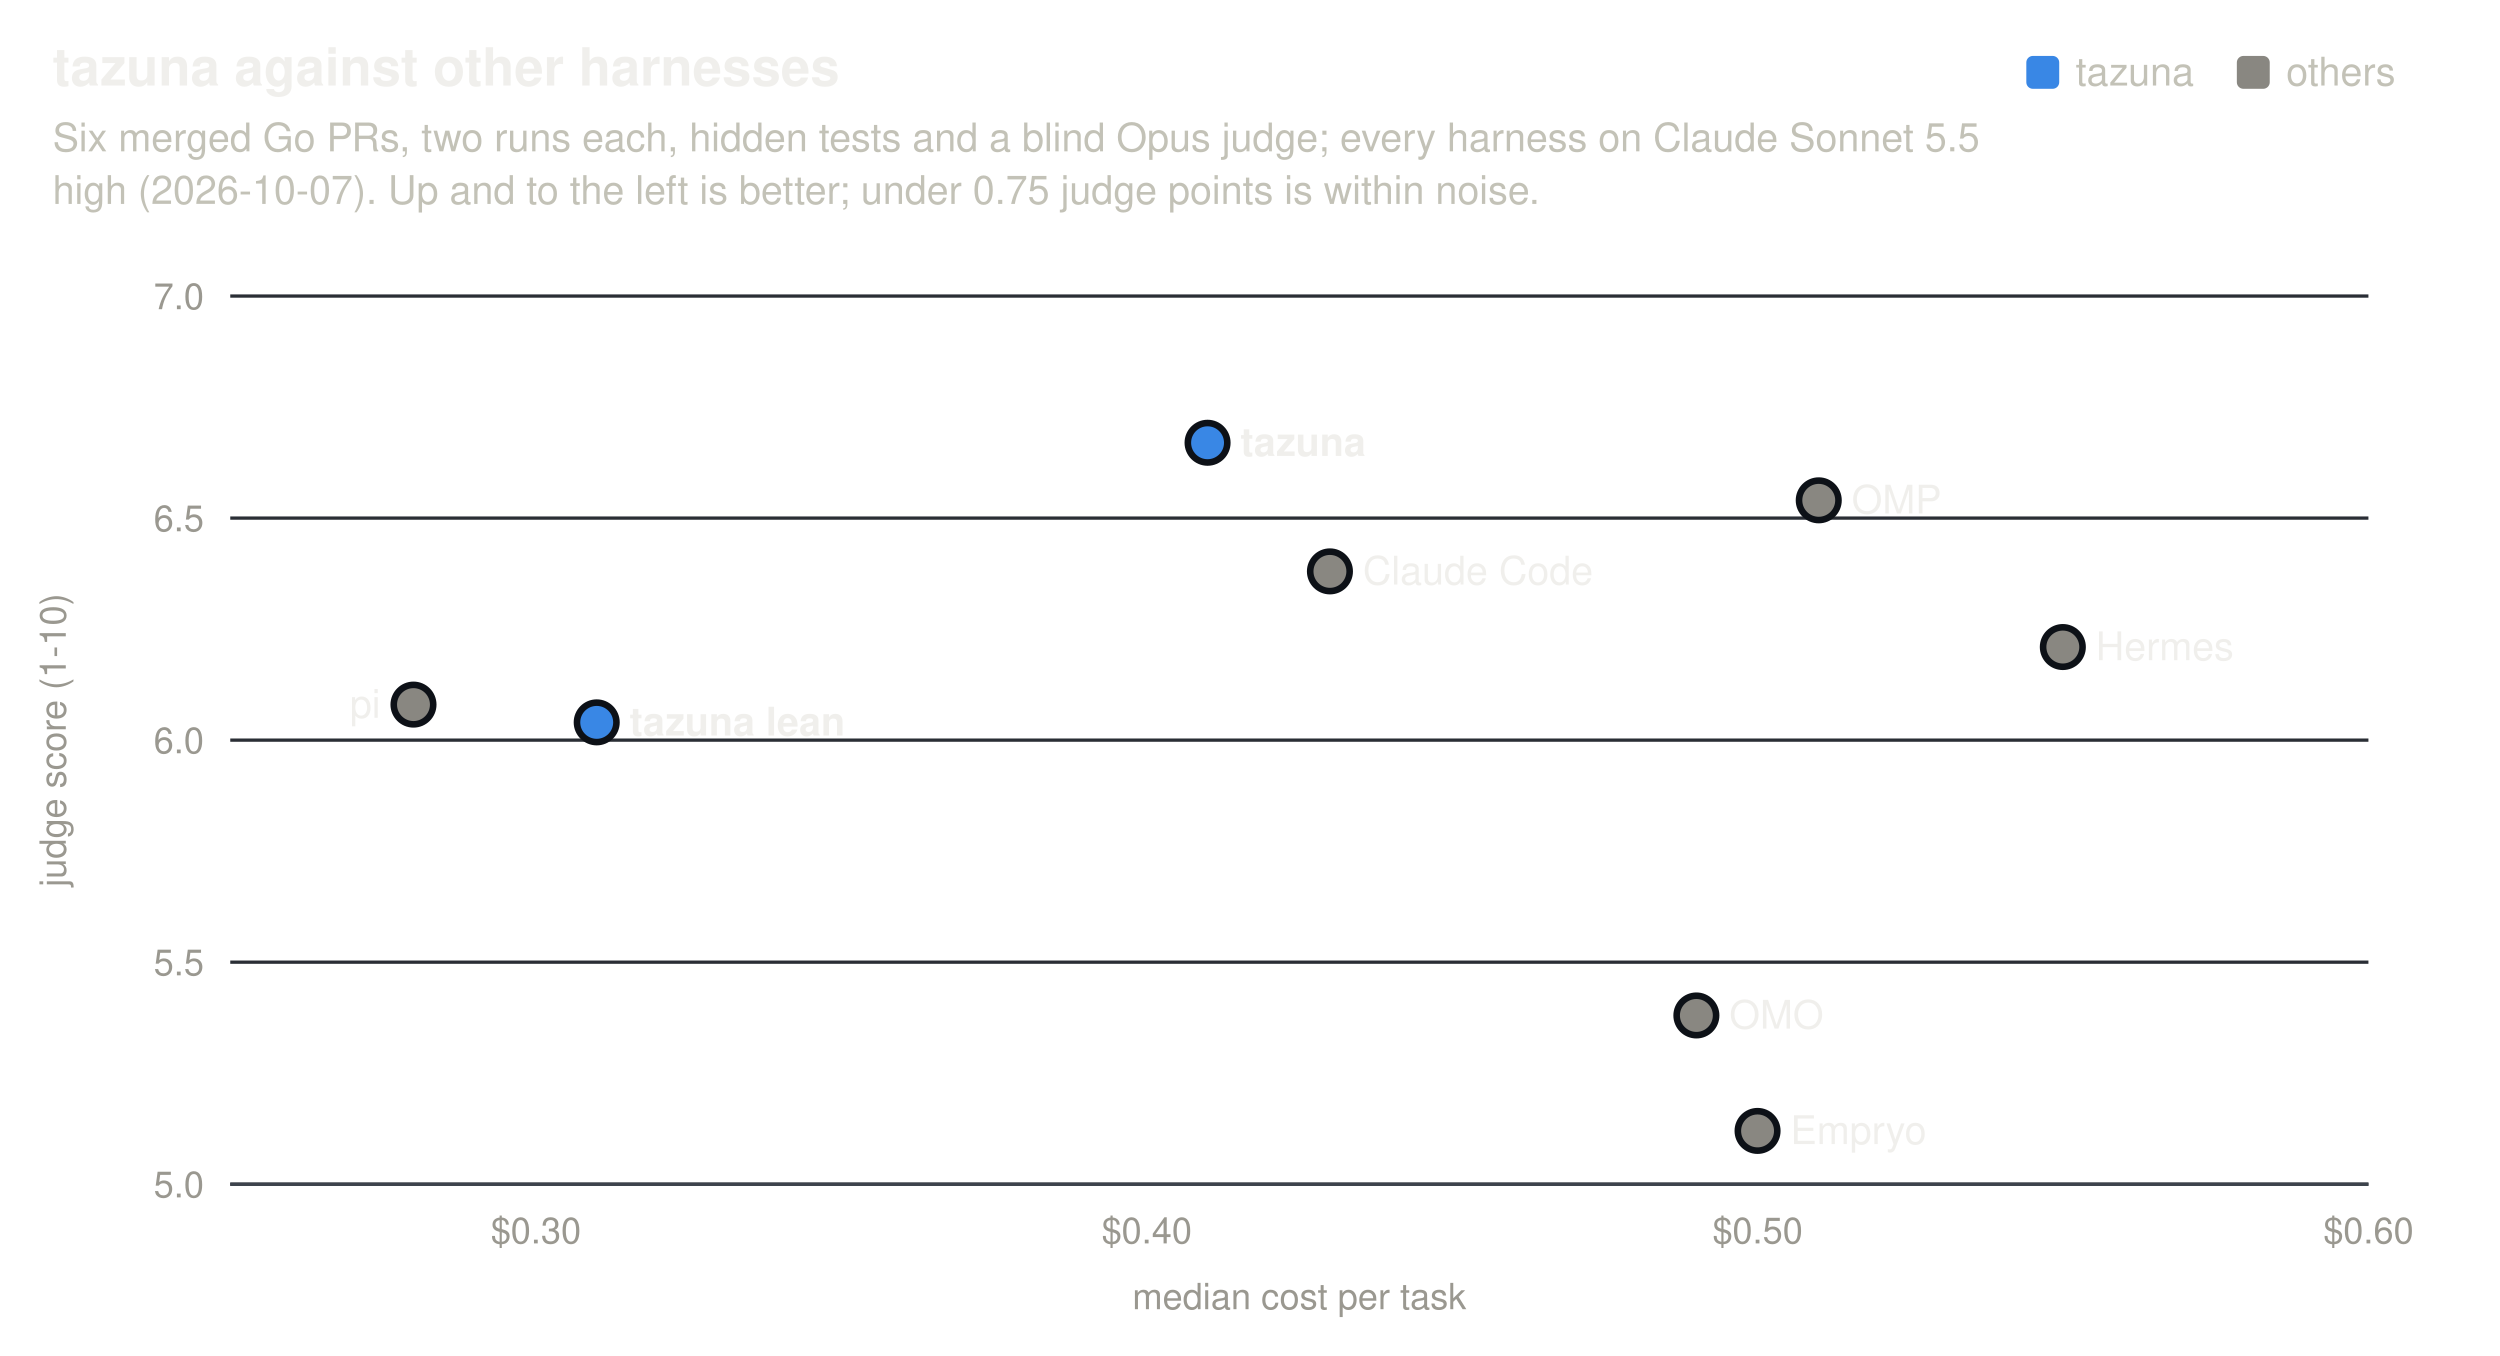
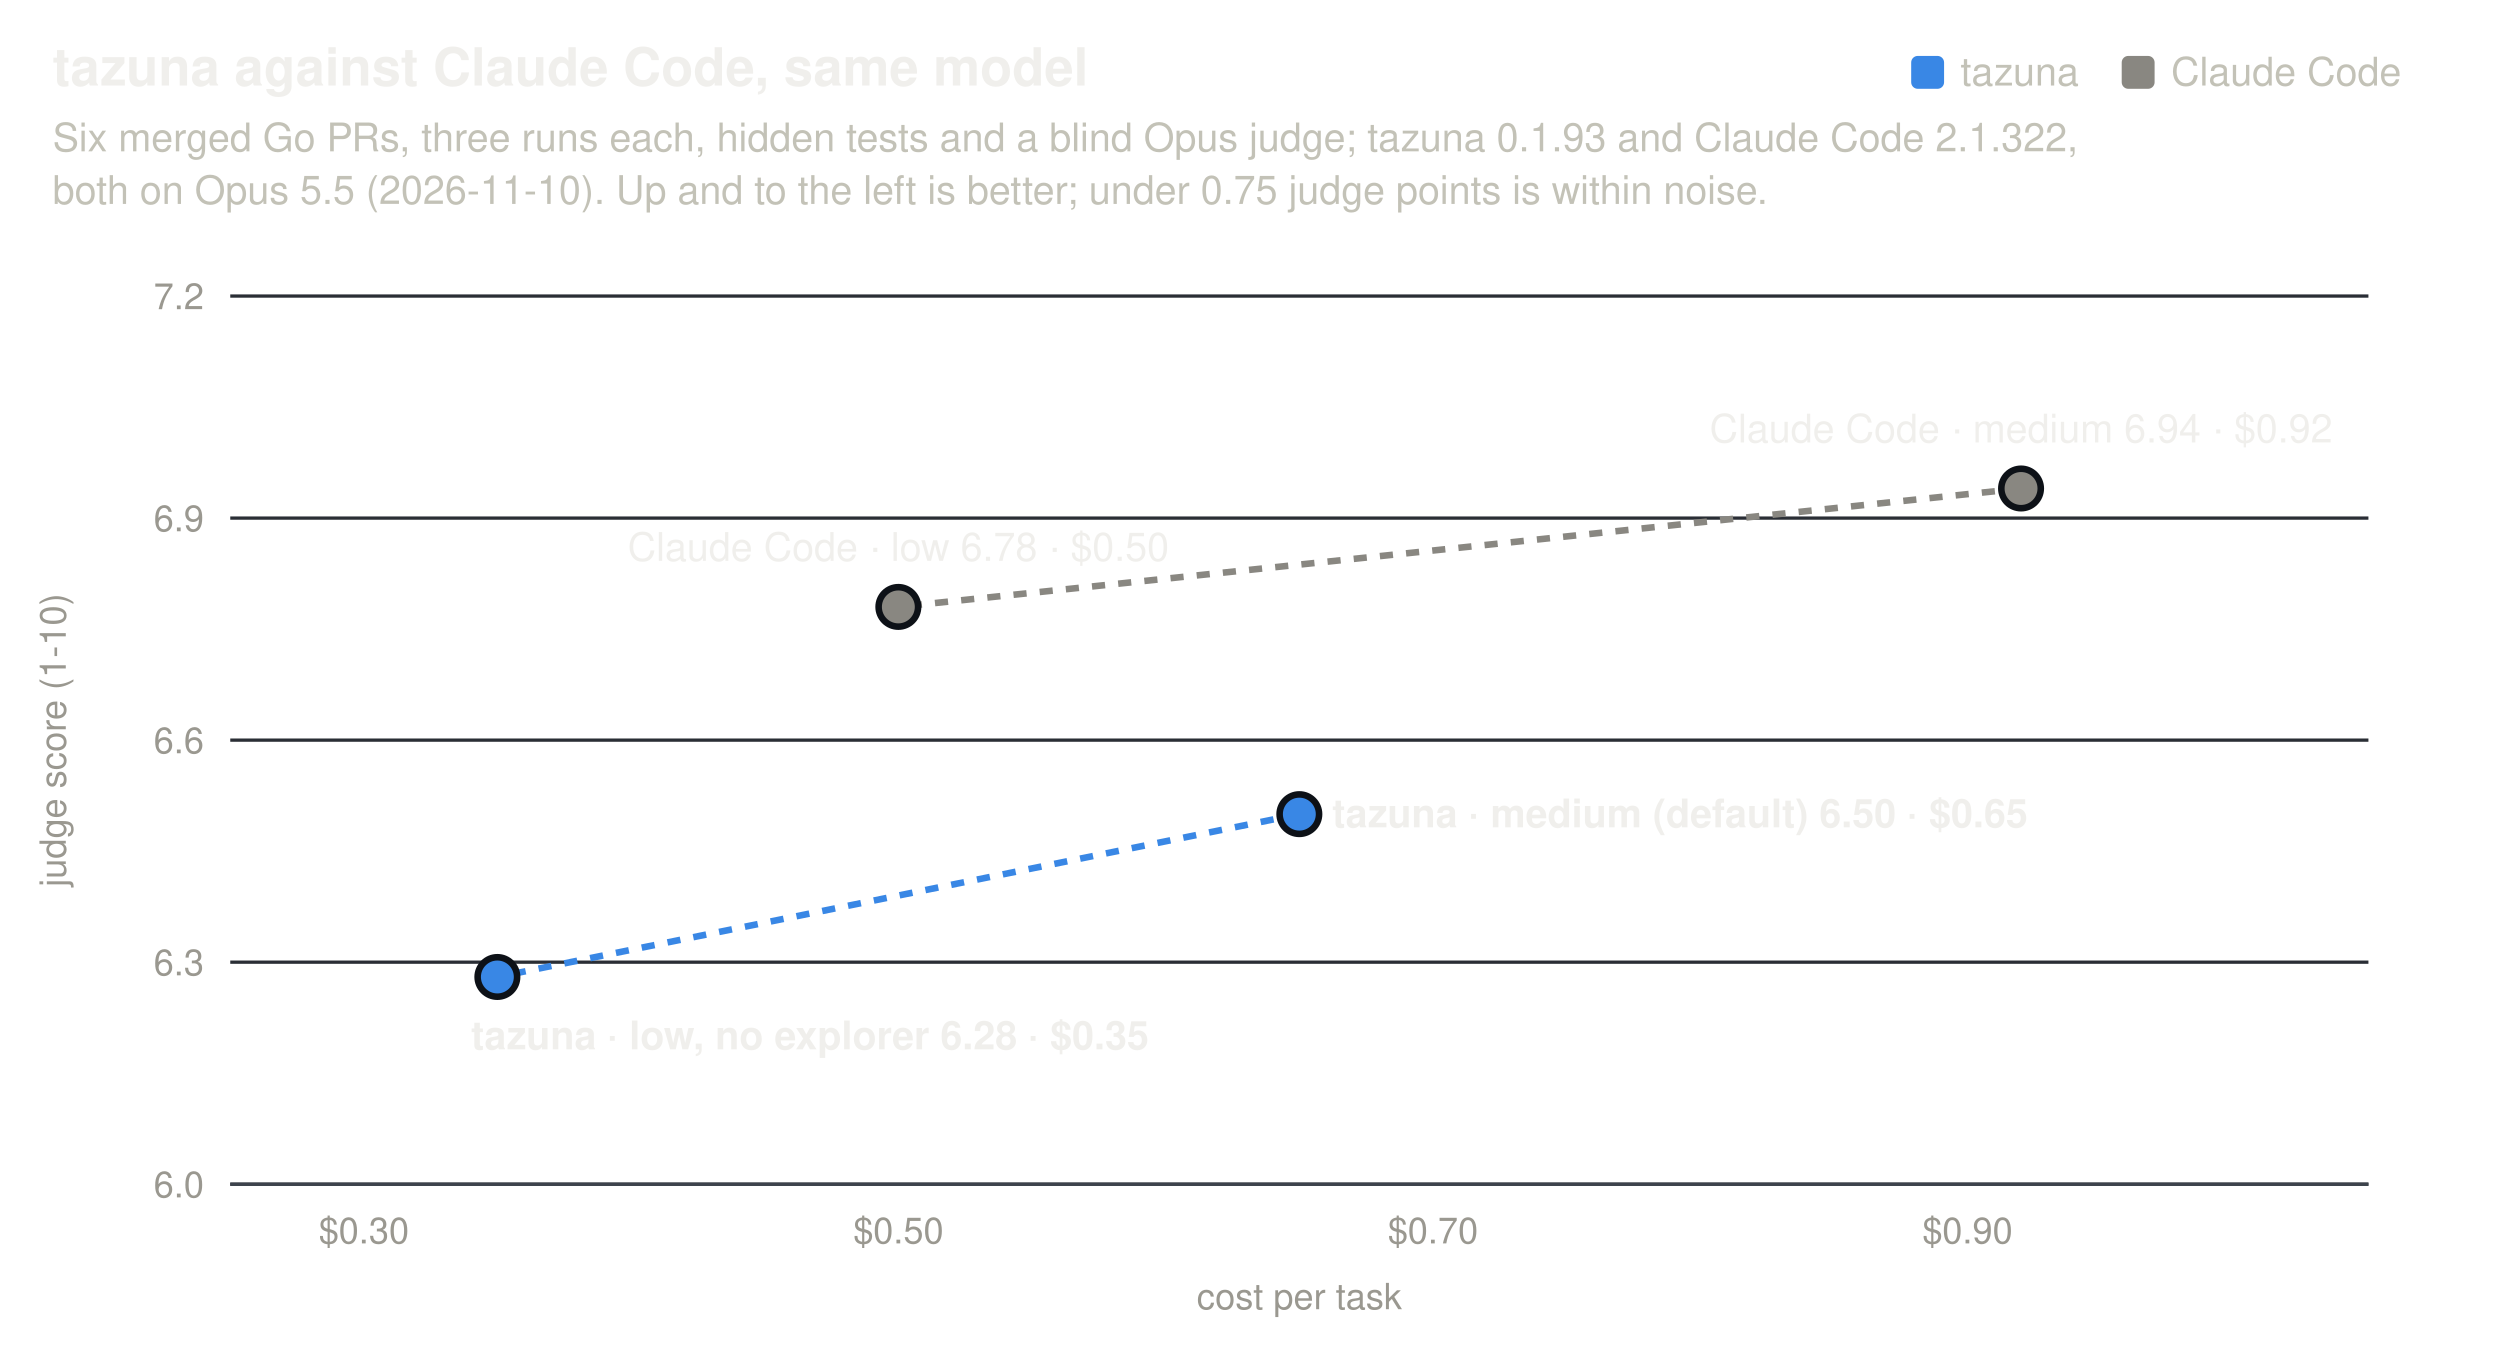
<svg xmlns="http://www.w3.org/2000/svg" viewBox="0 0 760 412" width="760" height="412" font-family="system-ui,-apple-system,'Segoe UI',Helvetica,Arial,sans-serif" role="img" aria-label="harnesses">
-   <text x="16.0" y="26.0" font-size="16" font-weight="600" text-anchor="start" fill="#f0efec">tazuna against other harnesses</text>
-   <text x="16.0" y="46.0" font-size="12" font-weight="400" text-anchor="start" fill="#c3c2b7">Six merged Go PRs, two runs each, hidden tests and a blind Opus judge; every harness on Claude Sonnet 5.5</text>
-   <text x="16.0" y="62.0" font-size="12" font-weight="400" text-anchor="start" fill="#c3c2b7">high (2026-10-07). Up and to the left is better; under 0.75 judge points is within noise.</text>
-   <rect x="680" y="17" width="10" height="10" rx="2" fill="#898781" />
-   <text x="695.0" y="26.0" font-size="12" font-weight="400" text-anchor="start" fill="#c3c2b7">others</text>
-   <rect x="616" y="17" width="10" height="10" rx="2" fill="#3987e5" />
-   <text x="631.0" y="26.0" font-size="12" font-weight="400" text-anchor="start" fill="#c3c2b7">tazuna</text>
+   <text x="16.0" y="26.0" font-size="16" font-weight="600" text-anchor="start" fill="#f0efec">tazuna against Claude Code, same model</text>
+   <text x="16.0" y="46.0" font-size="12" font-weight="400" text-anchor="start" fill="#c3c2b7">Six merged Go PRs, three runs each, hidden tests and a blind Opus judge; tazuna 0.1.93 and Claude Code 2.1.322,</text>
+   <text x="16.0" y="62.0" font-size="12" font-weight="400" text-anchor="start" fill="#c3c2b7">both on Opus 5.5 (2026-11-10). Up and to the left is better; under 0.75 judge points is within noise.</text>
+   <rect x="645" y="17" width="10" height="10" rx="2" fill="#898781" />
+   <text x="660.0" y="26.0" font-size="12" font-weight="400" text-anchor="start" fill="#c3c2b7">Claude Code</text>
+   <rect x="581" y="17" width="10" height="10" rx="2" fill="#3987e5" />
+   <text x="596.0" y="26.0" font-size="12" font-weight="400" text-anchor="start" fill="#c3c2b7">tazuna</text>
  <line x1="70" x2="720" y1="360.0" y2="360.0" stroke="#2a2e35" stroke-width="1" />
-   <text x="62.0" y="364.0" font-size="11" font-weight="400" text-anchor="end" fill="#9a9890">5.0</text>
+   <text x="62.0" y="364.0" font-size="11" font-weight="400" text-anchor="end" fill="#9a9890">6.0</text>
  <line x1="70" x2="720" y1="292.5" y2="292.5" stroke="#2a2e35" stroke-width="1" />
-   <text x="62.0" y="296.5" font-size="11" font-weight="400" text-anchor="end" fill="#9a9890">5.5</text>
+   <text x="62.0" y="296.5" font-size="11" font-weight="400" text-anchor="end" fill="#9a9890">6.3</text>
  <line x1="70" x2="720" y1="225.0" y2="225.0" stroke="#2a2e35" stroke-width="1" />
-   <text x="62.0" y="229.0" font-size="11" font-weight="400" text-anchor="end" fill="#9a9890">6.0</text>
+   <text x="62.0" y="229.0" font-size="11" font-weight="400" text-anchor="end" fill="#9a9890">6.6</text>
  <line x1="70" x2="720" y1="157.5" y2="157.5" stroke="#2a2e35" stroke-width="1" />
-   <text x="62.0" y="161.5" font-size="11" font-weight="400" text-anchor="end" fill="#9a9890">6.5</text>
+   <text x="62.0" y="161.5" font-size="11" font-weight="400" text-anchor="end" fill="#9a9890">6.9</text>
  <line x1="70" x2="720" y1="90.0" y2="90.0" stroke="#2a2e35" stroke-width="1" />
-   <text x="62.0" y="94.0" font-size="11" font-weight="400" text-anchor="end" fill="#9a9890">7.0</text>
-   <text x="162.9" y="378.0" font-size="11" font-weight="400" text-anchor="middle" fill="#9a9890">$0.30</text>
-   <text x="348.6" y="378.0" font-size="11" font-weight="400" text-anchor="middle" fill="#9a9890">$0.40</text>
-   <text x="534.3" y="378.0" font-size="11" font-weight="400" text-anchor="middle" fill="#9a9890">$0.50</text>
-   <text x="720.0" y="378.0" font-size="11" font-weight="400" text-anchor="middle" fill="#9a9890">$0.60</text>
+   <text x="62.0" y="94.0" font-size="11" font-weight="400" text-anchor="end" fill="#9a9890">7.2</text>
+   <text x="110.6" y="378.0" font-size="11" font-weight="400" text-anchor="middle" fill="#9a9890">$0.30</text>
+   <text x="273.1" y="378.0" font-size="11" font-weight="400" text-anchor="middle" fill="#9a9890">$0.50</text>
+   <text x="435.6" y="378.0" font-size="11" font-weight="400" text-anchor="middle" fill="#9a9890">$0.70</text>
+   <text x="598.1" y="378.0" font-size="11" font-weight="400" text-anchor="middle" fill="#9a9890">$0.90</text>
  <line x1="70" x2="720" y1="360" y2="360" stroke="#3d434c" stroke-width="1" />
-   <text x="395.0" y="398.0" font-size="11" font-weight="400" text-anchor="middle" fill="#9a9890">median cost per task</text>
+   <text x="395.0" y="398.0" font-size="11" font-weight="400" text-anchor="middle" fill="#9a9890">cost per task</text>
  <text x="20" y="225.0" font-size="11" fill="#9a9890" text-anchor="middle" transform="rotate(-90 20 225.0)">judge score (1-10)</text>
-   <circle cx="552.9" cy="152.1" r="6" fill="#898781" stroke="#0d1117" stroke-width="2" />
-   <text x="562.9" y="156.1" font-size="12" font-weight="400" text-anchor="start" fill="#f0efec">OMP</text>
-   <circle cx="404.3" cy="173.7" r="6" fill="#898781" stroke="#0d1117" stroke-width="2" />
-   <text x="414.3" y="177.7" font-size="12" font-weight="400" text-anchor="start" fill="#f0efec">Claude Code</text>
-   <circle cx="627.1" cy="196.7" r="6" fill="#898781" stroke="#0d1117" stroke-width="2" />
-   <text x="637.1" y="200.7" font-size="12" font-weight="400" text-anchor="start" fill="#f0efec">Hermes</text>
-   <circle cx="125.7" cy="214.2" r="6" fill="#898781" stroke="#0d1117" stroke-width="2" />
-   <text x="115.7" y="218.2" font-size="12" font-weight="400" text-anchor="end" fill="#f0efec">pi</text>
-   <circle cx="515.7" cy="308.7" r="6" fill="#898781" stroke="#0d1117" stroke-width="2" />
-   <text x="525.7" y="312.7" font-size="12" font-weight="400" text-anchor="start" fill="#f0efec">OMO</text>
-   <circle cx="534.3" cy="343.8" r="6" fill="#898781" stroke="#0d1117" stroke-width="2" />
-   <text x="544.3" y="347.8" font-size="12" font-weight="400" text-anchor="start" fill="#f0efec">Empryo</text>
-   <circle cx="367.1" cy="134.6" r="6" fill="#3987e5" stroke="#0d1117" stroke-width="2" />
-   <text x="377.1" y="138.6" font-size="12" font-weight="600" text-anchor="start" fill="#f0efec">tazuna</text>
-   <circle cx="181.4" cy="219.6" r="6" fill="#3987e5" stroke="#0d1117" stroke-width="2" />
-   <text x="191.4" y="223.6" font-size="12" font-weight="600" text-anchor="start" fill="#f0efec">tazuna lean</text>
+   <line x1="614.4" y1="148.5" x2="273.1" y2="184.5" stroke="#898781" stroke-width="2" stroke-dasharray="4 4" />
+   <line x1="395.0" y1="247.5" x2="151.2" y2="297.0" stroke="#3987e5" stroke-width="2" stroke-dasharray="4 4" />
+   <circle cx="614.4" cy="148.5" r="6" fill="#898781" stroke="#0d1117" stroke-width="2" />
+   <text x="614.4" y="134.5" font-size="12" font-weight="400" text-anchor="middle" fill="#f0efec">Claude Code · medium  6.94 · $0.92</text>
+   <circle cx="273.1" cy="184.5" r="6" fill="#898781" stroke="#0d1117" stroke-width="2" />
+   <text x="273.1" y="170.5" font-size="12" font-weight="400" text-anchor="middle" fill="#f0efec">Claude Code · low  6.78 · $0.50</text>
+   <circle cx="395.0" cy="247.5" r="6" fill="#3987e5" stroke="#0d1117" stroke-width="2" />
+   <text x="405.0" y="251.5" font-size="12" font-weight="600" text-anchor="start" fill="#f0efec">tazuna · medium (default)  6.50 · $0.65</text>
+   <circle cx="151.2" cy="297.0" r="6" fill="#3987e5" stroke="#0d1117" stroke-width="2" />
+   <text x="143.2" y="319.0" font-size="12" font-weight="600" text-anchor="start" fill="#f0efec">tazuna · low, no explorer  6.28 · $0.35</text>
</svg>
